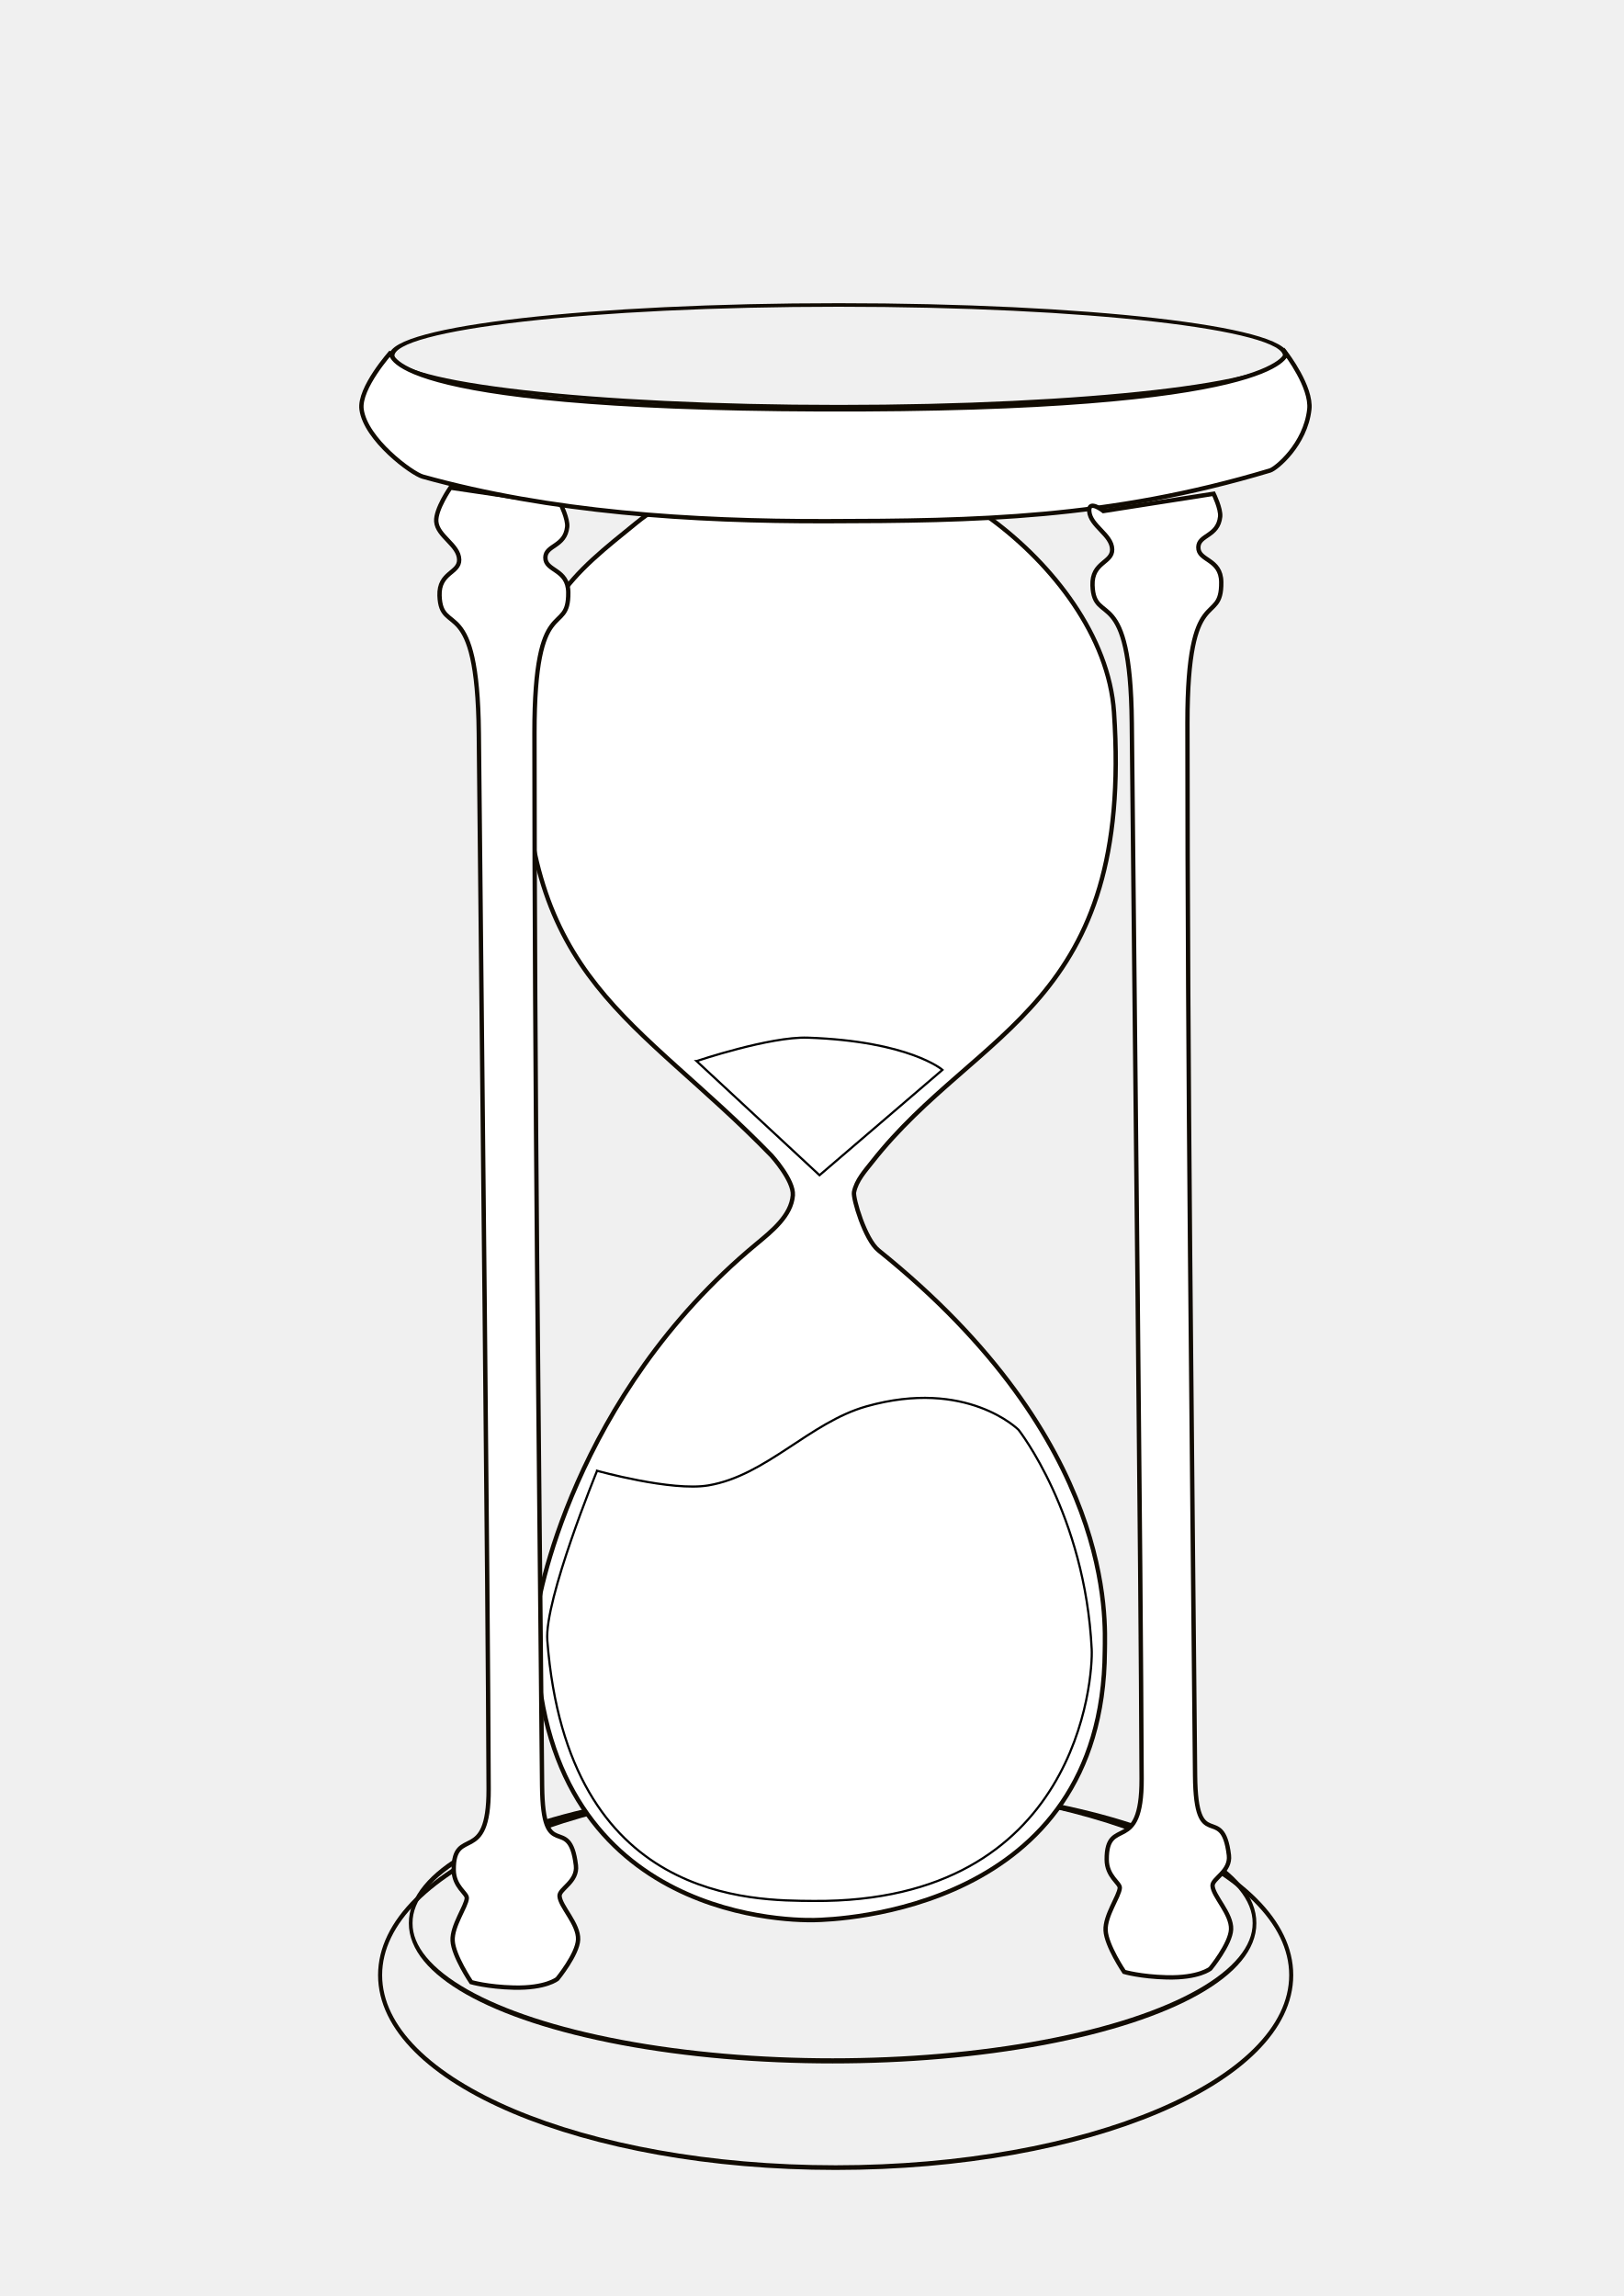
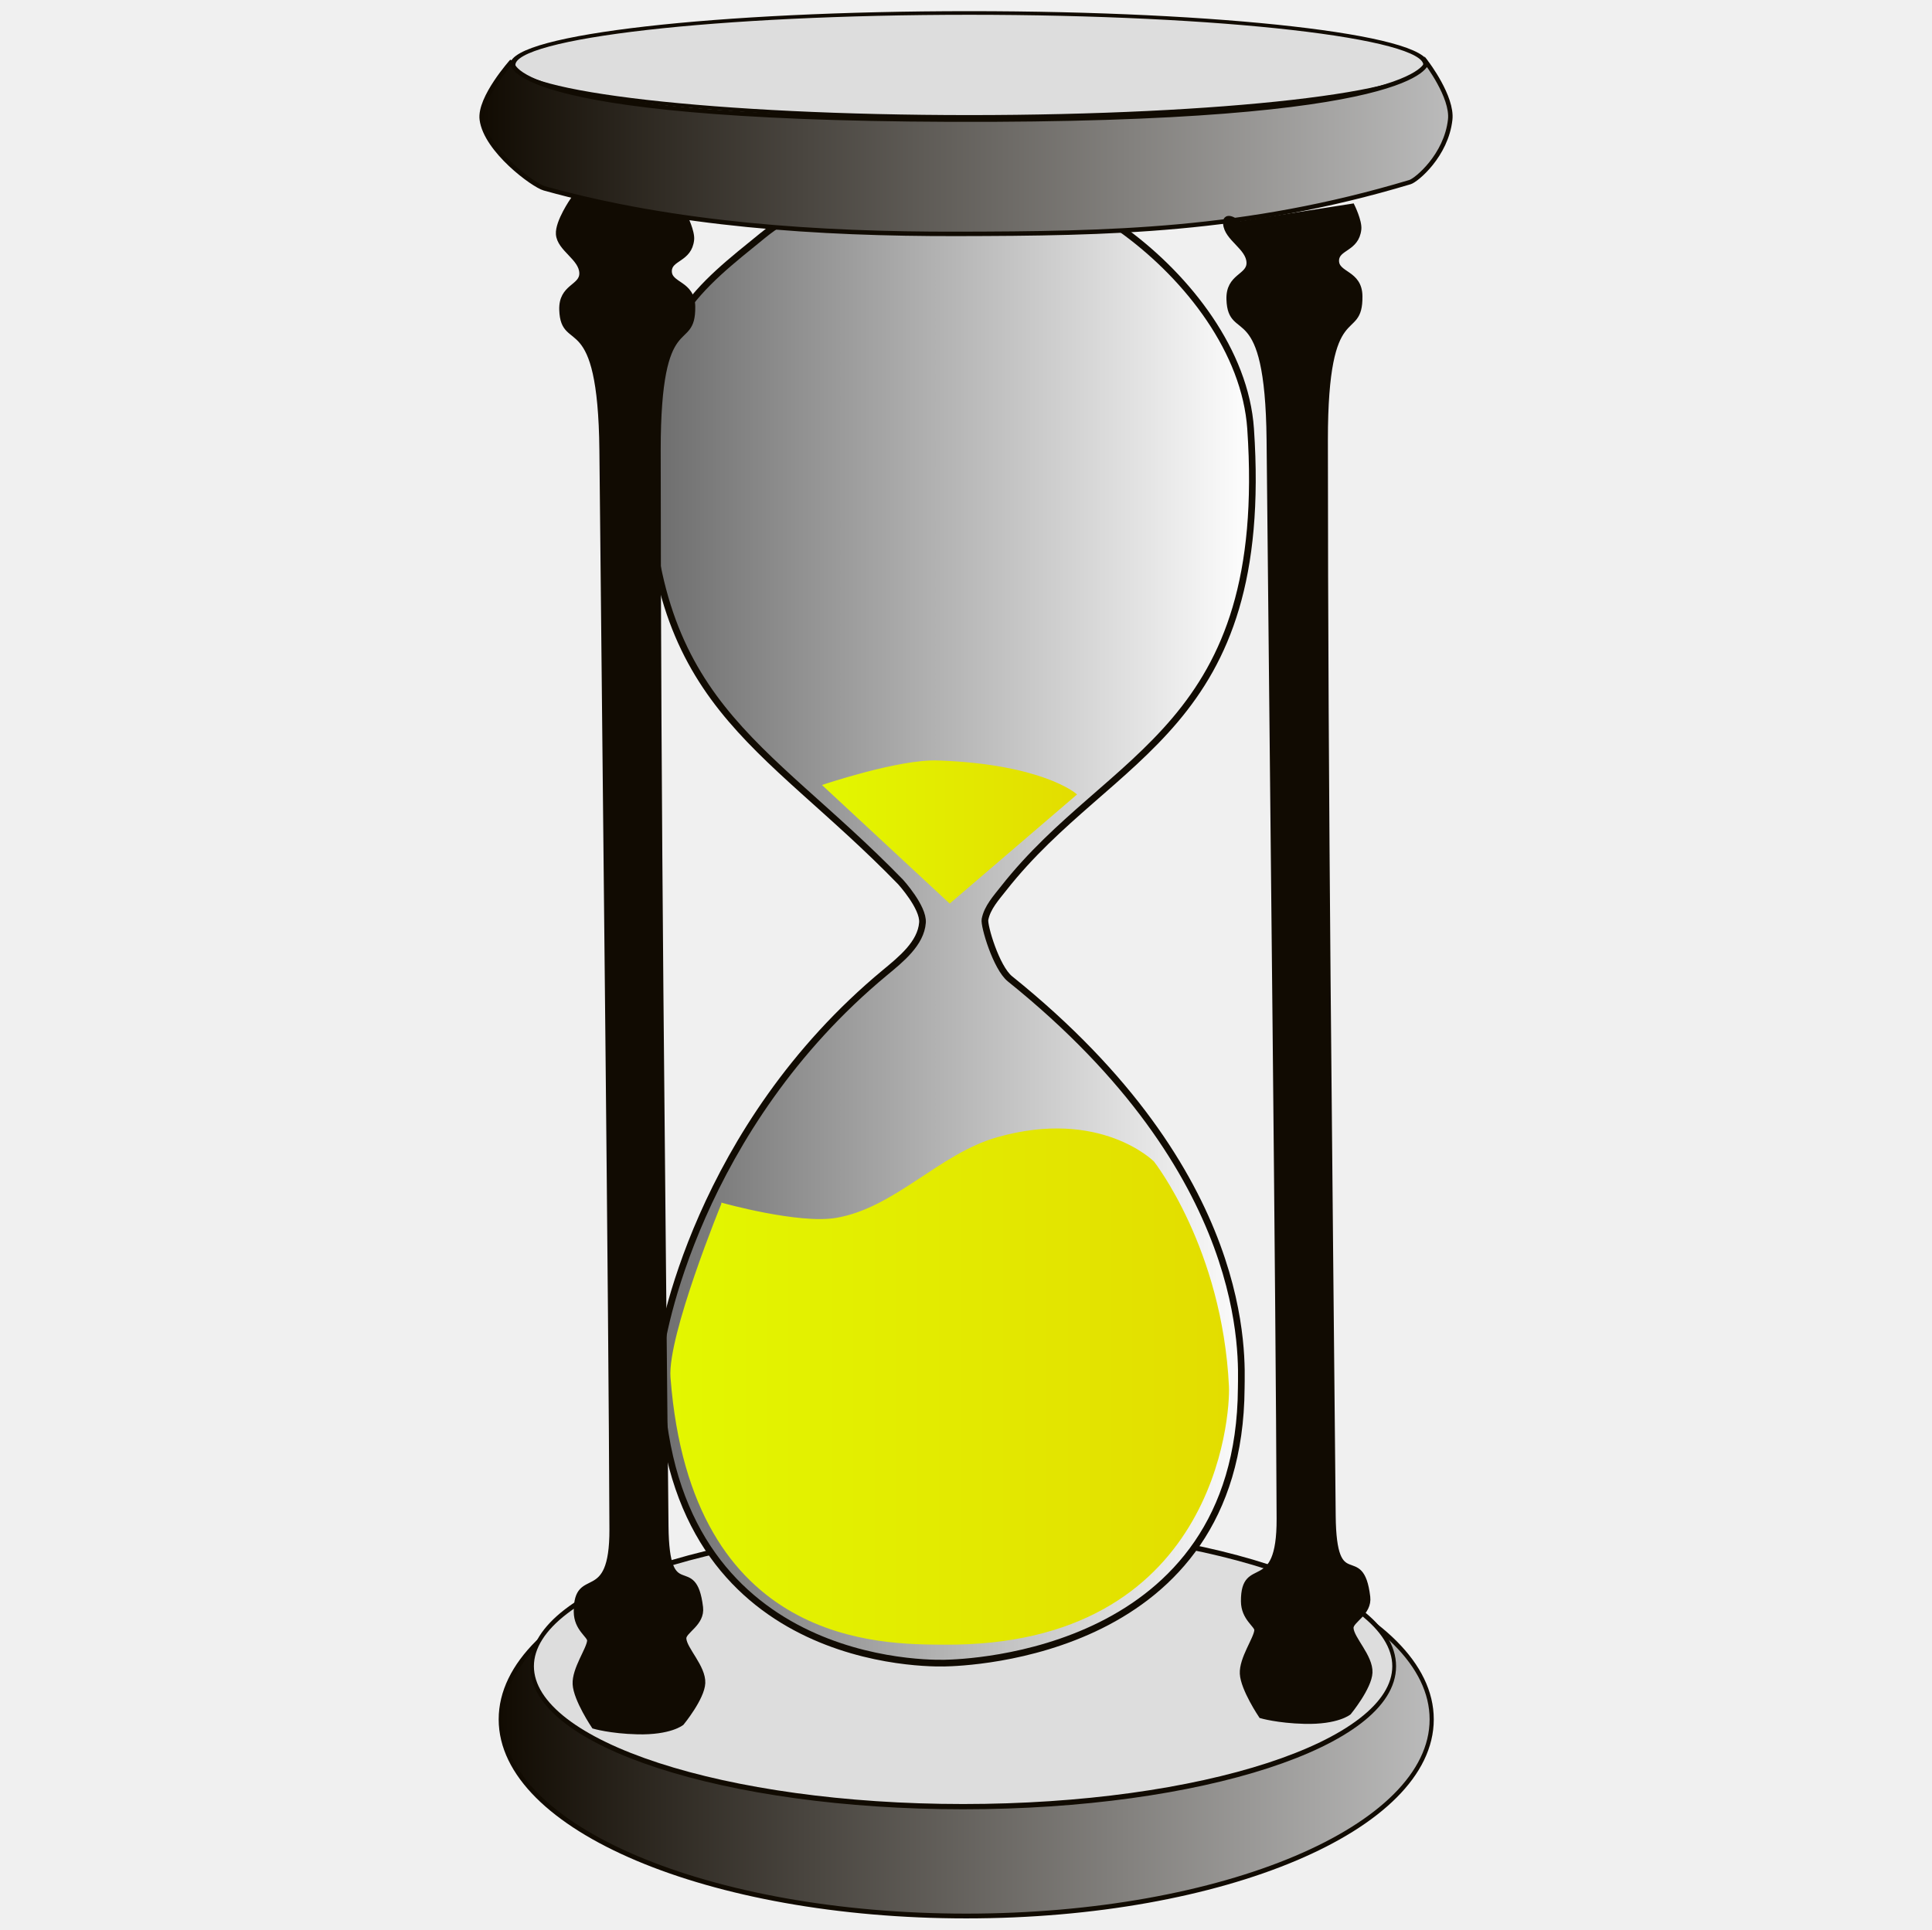
- <svg xmlns="http://www.w3.org/2000/svg" width="744.094" height="1052.362" id="svg3540" version="1.1">
-   <defs id="defs3542" />
-   <g id="layer1">
-     <path style="fill:none;stroke:#110b02;stroke-width:2.451;stroke-miterlimit:4;stroke-opacity:1;stroke-dasharray:none" id="path3130" d="m 490.596,145.461 a 204.648,35.043 0 1 1 -409.297,0 204.648,35.043 0 1 1 409.297,0 z" transform="matrix(1.000899,0,0,0.6652509,98.15422,66.32506)" />
-     <path style="fill:none;stroke:#110b02;stroke-width:1.84;stroke-miterlimit:4;stroke-opacity:1;stroke-dasharray:none" id="path3176" d="m 539.655,893.97 a 206.05,75.692 0 1 1 -412.1,0 206.05,75.692 0 1 1 412.1,0 z" transform="matrix(1.013185,0,0,1.165521,44.95327,-136.6467)" />
-     <path style="fill:none;stroke:#110b02;stroke-width:1.835;stroke-miterlimit:4;stroke-opacity:1;stroke-dasharray:none" id="path3178" d="m 499.006,896.773 a 208.854,49.06 0 1 1 -417.707,0 208.854,49.06 0 1 1 417.707,0 z" transform="matrix(0.9257426,0,0,1.283876,112.9488,-269.88)" />
-     <path style="fill:#ffffff;fill-opacity:1;stroke:#110b02;stroke-width:2;stroke-linecap:butt;stroke-linejoin:miter;stroke-miterlimit:4;stroke-opacity:1;stroke-dasharray:none" d="m 291.846,239.486 c -28.527,23.228 -51.82,39.61 -51.863,97.418 -0.084,113.106 51.521,128.838 113.538,192.734 0,0 10.327,11.343 9.812,18.222 -0.698,9.319 -9.626,16.464 -16.82,22.427 -83.815,69.479 -100.823,164.329 -100.923,172.409 -1.668,135.63 113.353,137.631 127.555,137.367 10.226,-0.19 132.417,-3.991 133.162,-123.35 0.084,-13.394 5.478,-95.819 -103.726,-183.623 -6.19,-4.977 -11.744,-23.84 -11.214,-26.632 1.016,-5.353 5.043,-9.733 8.41,-14.017 48.337,-61.484 119.871,-71.359 110.734,-206.05 -2.36,-34.788 -28.041,-67.565 -56.068,-88.307 -22.596,-16.723 -53.188,-22.651 -81.299,-22.427 -28.239,0.225 -59.4,5.999 -81.299,23.829 z" id="path3180" />
-     <path style="fill:#ffffff;fill-opacity:1;stroke:#110b02;stroke-width:2;stroke-linecap:butt;stroke-linejoin:miter;stroke-miterlimit:4;stroke-opacity:1;stroke-dasharray:none" d="m 206.425,223.507 c 0,0 -6.901,9.912 -6.5,15.5 0.487,6.785 10.36,10.699 10.5,17.5 0.129,6.264 -9.367,5.736 -9,16.5 0.654,19.2 17.359,-2.113 18,63 1.583,160.838 4.107,380.353 4.5,484 0.134,35.436 -16.1,16.563 -16,37 0.038,7.772 6.15,10.73 6,13 -0.254,3.835 -6.839,12.657 -6.5,19.5 0.343,6.93 8.5,19 8.5,19 0,0 7.452,2.198 19.5,2.5 14.797,0.371 20,-4 20,-4 0,0 9.216,-11.222 9.5,-18 0.303,-7.237 -8.302,-15.257 -8.5,-20 -0.137,-3.282 8.397,-6.557 7.5,-14 -2.973,-24.676 -15.158,0.448 -15.5,-36.5 -1.474,-159.31 -3.465,-319.739 -3.5,-482.5 -0.014,-65.499 15.75,-43.682 15.5,-64.5 -0.131,-10.869 -10.626,-9.622 -10.5,-16 0.113,-5.734 9.024,-4.849 10,-14 0.386,-3.62 -3,-10.5 -3,-10.5 z" id="path3145" />
-     <path style="fill:#ffffff;fill-opacity:1;stroke:#110b02;stroke-width:2;stroke-linecap:butt;stroke-linejoin:miter;stroke-miterlimit:4;stroke-opacity:1;stroke-dasharray:none" d="m 179.202,161.392 c 0,0 -14.794,16.48 -13.509,26.231 1.816,13.773 22.986,29.431 28.034,30.837 58.641,16.336 122.981,20.547 185.033,20.427 68.187,-0.131 129.324,-1.038 203.238,-23.231 2.876,-0.863 16.239,-11.924 18.026,-28.034 1.129,-10.185 -10.615,-25.534 -10.615,-25.534 0,0 -1.288,26.277 -213.46,25.534 C 171.79,186.908 179.202,161.392 179.202,161.392 z" id="path3132" />
-     <path style="fill:#ffffff;fill-opacity:1;stroke:#110b02;stroke-width:2;stroke-linecap:butt;stroke-linejoin:miter;stroke-miterlimit:4;stroke-opacity:1;stroke-dasharray:none" d="m 505.667,234.231 c 0,0 -6.901,-5.507 -6.5,0.081 0.487,6.785 10.36,10.699 10.5,17.5 0.129,6.264 -9.367,5.736 -9,16.5 0.654,19.2 17.359,-2.113 18,63 1.583,160.838 4.107,380.353 4.5,484 0.134,35.437 -16.1,16.563 -16,37 0.038,7.772 6.15,10.73 6,13 -0.254,3.835 -6.839,12.657 -6.5,19.5 0.343,6.93 8.5,19 8.5,19 0,0 7.452,2.198 19.5,2.5 14.797,0.371 20,-4 20,-4 0,0 9.216,-11.222 9.5,-18 0.303,-7.237 -8.302,-15.257 -8.5,-20 -0.137,-3.282 8.397,-6.557 7.5,-14 -2.973,-24.676 -15.158,0.448 -15.5,-36.5 -1.474,-159.31 -3.465,-319.739 -3.5,-482.5 -0.014,-65.499 15.75,-43.682 15.5,-64.5 -0.131,-10.869 -10.626,-9.622 -10.5,-16 0.113,-5.734 9.024,-4.849 10,-14 0.386,-3.62 -3,-10.5 -3,-10.5 z" id="path3145-9" />
-     <path style="fill:none;stroke:#000000;stroke-width:1px;stroke-linecap:butt;stroke-linejoin:miter;stroke-opacity:1" d="m 319.224,486.344 56.334,52.31 56.334,-48.286 c 0,0 -15.07,-13.125 -61.699,-14.754 -17.351,-0.606 -50.968,10.73 -50.968,10.73 z" id="path3004" />
-     <path style="fill:none;stroke:#000000;stroke-width:1px;stroke-linecap:butt;stroke-linejoin:miter;stroke-opacity:1" d="m 273.62,674.123 c 0,0 -24.237,59.135 -22.802,77.794 9.27,120.495 94.645,119.159 122.056,119.373 121.628,0.952 128.033,-102.774 127.421,-115.35 -3.014,-61.902 -33.532,-100.596 -33.532,-100.596 0,0 -23.706,-23.762 -69.746,-10.73 -25.972,7.352 -45.809,31.743 -72.429,36.214 -16.899,2.838 -50.968,-6.706 -50.968,-6.706 z" id="path3006" />
+ <svg xmlns="http://www.w3.org/2000/svg" xmlns:xlink="http://www.w3.org/1999/xlink" width="866.522" height="865.639" id="svg3540" version="1.1">
+   <defs id="defs3542">
+     <linearGradient id="linearGradient3783">
+       <stop style="stop-color:#e3f700;stop-opacity:1;" offset="0" id="stop3785" />
+       <stop style="stop-color:#e3dd00;stop-opacity:1;" offset="1" id="stop3787" />
+     </linearGradient>
+     <linearGradient id="linearGradient3775">
+       <stop style="stop-color:#6b6b6b;stop-opacity:1;" offset="0" id="stop3777" />
+       <stop style="stop-color:#ffffff;stop-opacity:1;" offset="1" id="stop3779" />
+     </linearGradient>
+     <linearGradient id="linearGradient3767">
+       <stop style="stop-color:#dddddd;stop-opacity:1;" offset="0" id="stop3769" />
+       <stop style="stop-color:#dddddd;stop-opacity:0;" offset="1" id="stop3771" />
+     </linearGradient>
+     <linearGradient id="linearGradient3759">
+       <stop style="stop-color:#110b02;stop-opacity:1;" offset="0" id="stop3761" />
+       <stop style="stop-color:#bbbbbb;stop-opacity:1;" offset="1" id="stop3763" />
+     </linearGradient>
+     <linearGradient xlink:href="#linearGradient3759" id="linearGradient3765" x1="164.614" y1="200.141" x2="601.1" y2="200.141" gradientUnits="userSpaceOnUse" />
+     <linearGradient xlink:href="#linearGradient3759" id="linearGradient3773" x1="126.635" y1="893.97" x2="540.575" y2="893.97" gradientUnits="userSpaceOnUse" />
+     <linearGradient xlink:href="#linearGradient3775" id="linearGradient3781" x1="238.483" y1="547.864" x2="512.808" y2="547.864" gradientUnits="userSpaceOnUse" />
+     <linearGradient xlink:href="#linearGradient3783" id="linearGradient3789" x1="318.724" y1="507.122" x2="432.391" y2="507.122" gradientUnits="userSpaceOnUse" />
+     <linearGradient xlink:href="#linearGradient3783" id="linearGradient3797" x1="318.724" y1="507.122" x2="432.391" y2="507.122" gradientUnits="userSpaceOnUse" />
+     <linearGradient xlink:href="#linearGradient3783" id="linearGradient3805" x1="250.257" y1="756.003" x2="500.83" y2="756.003" gradientUnits="userSpaceOnUse" />
+     <linearGradient xlink:href="#linearGradient3783" id="linearGradient3813" x1="250.257" y1="756.003" x2="500.83" y2="756.003" gradientUnits="userSpaceOnUse" />
+   </defs>
+   <g id="layer1" transform="translate(50.40521,-133.9621)">
+     <path style="fill:#dddddd;fill-opacity:1;stroke:#110b02;stroke-width:2.451;stroke-miterlimit:4;stroke-opacity:1;stroke-dasharray:none" id="path3130" d="m 490.596,145.461 c 0,19.353 -91.624,35.043 -204.648,35.043 -113.024,0 -204.648,-15.689 -204.648,-35.043 0,-19.353 91.624,-35.043 204.648,-35.043 113.024,0 204.648,15.689 204.648,35.043 z" transform="matrix(1.000899,0,0,0.6652509,98.15422,66.32506)" />
+     <path style="fill:url(#linearGradient3773);fill-opacity:1;stroke:#110b02;stroke-width:1.84;stroke-miterlimit:4;stroke-opacity:1;stroke-dasharray:none" id="path3176" d="m 539.655,893.97 c 0,41.803 -92.252,75.692 -206.05,75.692 -113.798,0 -206.05,-33.888 -206.05,-75.692 0,-41.803 92.252,-75.692 206.05,-75.692 113.798,0 206.05,33.888 206.05,75.692 z" transform="matrix(1.013185,0,0,1.165521,44.95327,-136.6467)" />
+     <path style="fill:#dddddd;fill-opacity:1;stroke:#110b02;stroke-width:1.835;stroke-miterlimit:4;stroke-opacity:1;stroke-dasharray:none" id="path3178" d="m 499.006,896.773 c 0,27.095 -93.507,49.06 -208.854,49.06 -115.347,0 -208.854,-21.965 -208.854,-49.06 0,-27.095 93.507,-49.06 208.854,-49.06 115.347,0 208.854,21.965 208.854,49.06 z" transform="matrix(0.9257426,0,0,1.283876,112.9488,-269.88)" />
+     <path style="fill:url(#linearGradient3781);fill-opacity:1;stroke:#110b02;stroke-width:3;stroke-linecap:butt;stroke-linejoin:miter;stroke-miterlimit:4;stroke-opacity:1;stroke-dasharray:none" d="m 291.846,239.486 c -28.527,23.228 -51.82,39.61 -51.863,97.418 -0.084,113.106 51.521,128.838 113.538,192.734 0,0 10.327,11.343 9.812,18.222 -0.698,9.319 -9.626,16.464 -16.82,22.427 -83.815,69.479 -100.823,164.329 -100.923,172.409 -1.668,135.63 113.353,137.631 127.555,137.367 10.226,-0.19 132.417,-3.991 133.162,-123.35 0.084,-13.394 5.478,-95.819 -103.726,-183.623 -6.19,-4.977 -11.744,-23.84 -11.214,-26.632 1.016,-5.353 5.043,-9.733 8.41,-14.017 48.337,-61.484 119.871,-71.359 110.734,-206.05 -2.36,-34.788 -28.041,-67.565 -56.068,-88.307 -22.596,-16.723 -53.188,-22.651 -81.299,-22.427 -28.239,0.225 -59.4,5.999 -81.299,23.829 z" id="path3180" />
+     <path style="fill:#110b02;fill-opacity:1;stroke:#110b02;stroke-width:2;stroke-linecap:butt;stroke-linejoin:miter;stroke-miterlimit:4;stroke-opacity:1;stroke-dasharray:none" d="m 206.425,223.507 c 0,0 -6.901,9.912 -6.5,15.5 0.487,6.785 10.36,10.699 10.5,17.5 0.129,6.264 -9.367,5.736 -9,16.5 0.654,19.2 17.359,-2.113 18,63 1.583,160.838 4.107,380.353 4.5,484 0.134,35.436 -16.1,16.563 -16,37 0.038,7.772 6.15,10.73 6,13 -0.254,3.835 -6.839,12.657 -6.5,19.5 0.343,6.93 8.5,19 8.5,19 0,0 7.452,2.198 19.5,2.5 14.797,0.371 20,-4 20,-4 0,0 9.216,-11.222 9.5,-18 0.303,-7.237 -8.302,-15.257 -8.5,-20 -0.137,-3.282 8.397,-6.557 7.5,-14 -2.973,-24.676 -15.158,0.448 -15.5,-36.5 -1.474,-159.31 -3.465,-319.739 -3.5,-482.5 -0.014,-65.499 15.75,-43.682 15.5,-64.5 -0.131,-10.869 -10.626,-9.622 -10.5,-16 0.113,-5.734 9.024,-4.849 10,-14 0.386,-3.62 -3,-10.5 -3,-10.5 z" id="path3145" />
+     <path style="fill:url(#linearGradient3765);fill-opacity:1;stroke:#110b02;stroke-width:2;stroke-linecap:butt;stroke-linejoin:miter;stroke-miterlimit:4;stroke-opacity:1;stroke-dasharray:none" d="m 179.202,161.392 c 0,0 -14.794,16.48 -13.509,26.231 1.816,13.773 22.986,29.431 28.034,30.837 58.641,16.336 122.981,20.547 185.033,20.427 68.187,-0.131 129.324,-1.038 203.238,-23.231 2.876,-0.863 16.239,-11.924 18.026,-28.034 1.129,-10.185 -10.615,-25.534 -10.615,-25.534 0,0 -1.288,26.277 -213.46,25.534 C 171.79,186.908 179.202,161.392 179.202,161.392 z" id="path3132" />
+     <path style="fill:#110b02;fill-opacity:1;stroke:#110b02;stroke-width:2;stroke-linecap:butt;stroke-linejoin:miter;stroke-miterlimit:4;stroke-opacity:1;stroke-dasharray:none" d="m 505.667,234.231 c 0,0 -6.901,-5.507 -6.5,0.081 0.487,6.785 10.36,10.699 10.5,17.5 0.129,6.264 -9.367,5.736 -9,16.5 0.654,19.2 17.359,-2.113 18,63 1.583,160.838 4.107,380.353 4.5,484 0.134,35.437 -16.1,16.563 -16,37 0.038,7.772 6.15,10.73 6,13 -0.254,3.835 -6.839,12.657 -6.5,19.5 0.343,6.93 8.5,19 8.5,19 0,0 7.452,2.198 19.5,2.5 14.797,0.371 20,-4 20,-4 0,0 9.216,-11.222 9.5,-18 0.303,-7.237 -8.302,-15.257 -8.5,-20 -0.137,-3.282 8.397,-6.557 7.5,-14 -2.973,-24.676 -15.158,0.448 -15.5,-36.5 -1.474,-159.31 -3.465,-319.739 -3.5,-482.5 -0.014,-65.499 15.75,-43.682 15.5,-64.5 -0.131,-10.869 -10.626,-9.622 -10.5,-16 0.113,-5.734 9.024,-4.849 10,-14 0.386,-3.62 -3,-10.5 -3,-10.5 z" id="path3145-9" />
+     <path style="fill:url(#linearGradient3789);fill-opacity:1;stroke:url(#linearGradient3797);stroke-width:1px;stroke-linecap:butt;stroke-linejoin:miter;stroke-opacity:1" d="m 319.224,486.344 56.334,52.31 56.334,-48.286 c 0,0 -15.07,-13.125 -61.699,-14.754 -17.351,-0.606 -50.968,10.73 -50.968,10.73 z" id="path3004" />
+     <path style="fill:url(#linearGradient3813);fill-opacity:1;stroke:url(#linearGradient3805);stroke-width:1px;stroke-linecap:butt;stroke-linejoin:miter;stroke-opacity:1" d="m 273.62,674.123 c 0,0 -24.237,59.135 -22.802,77.794 9.27,120.495 94.645,119.159 122.056,119.373 121.628,0.952 128.033,-102.774 127.421,-115.35 -3.014,-61.902 -33.532,-100.596 -33.532,-100.596 0,0 -23.706,-23.762 -69.746,-10.73 -25.972,7.352 -45.809,31.743 -72.429,36.214 -16.899,2.838 -50.968,-6.706 -50.968,-6.706 z" id="path3006" />
  </g>
</svg>
